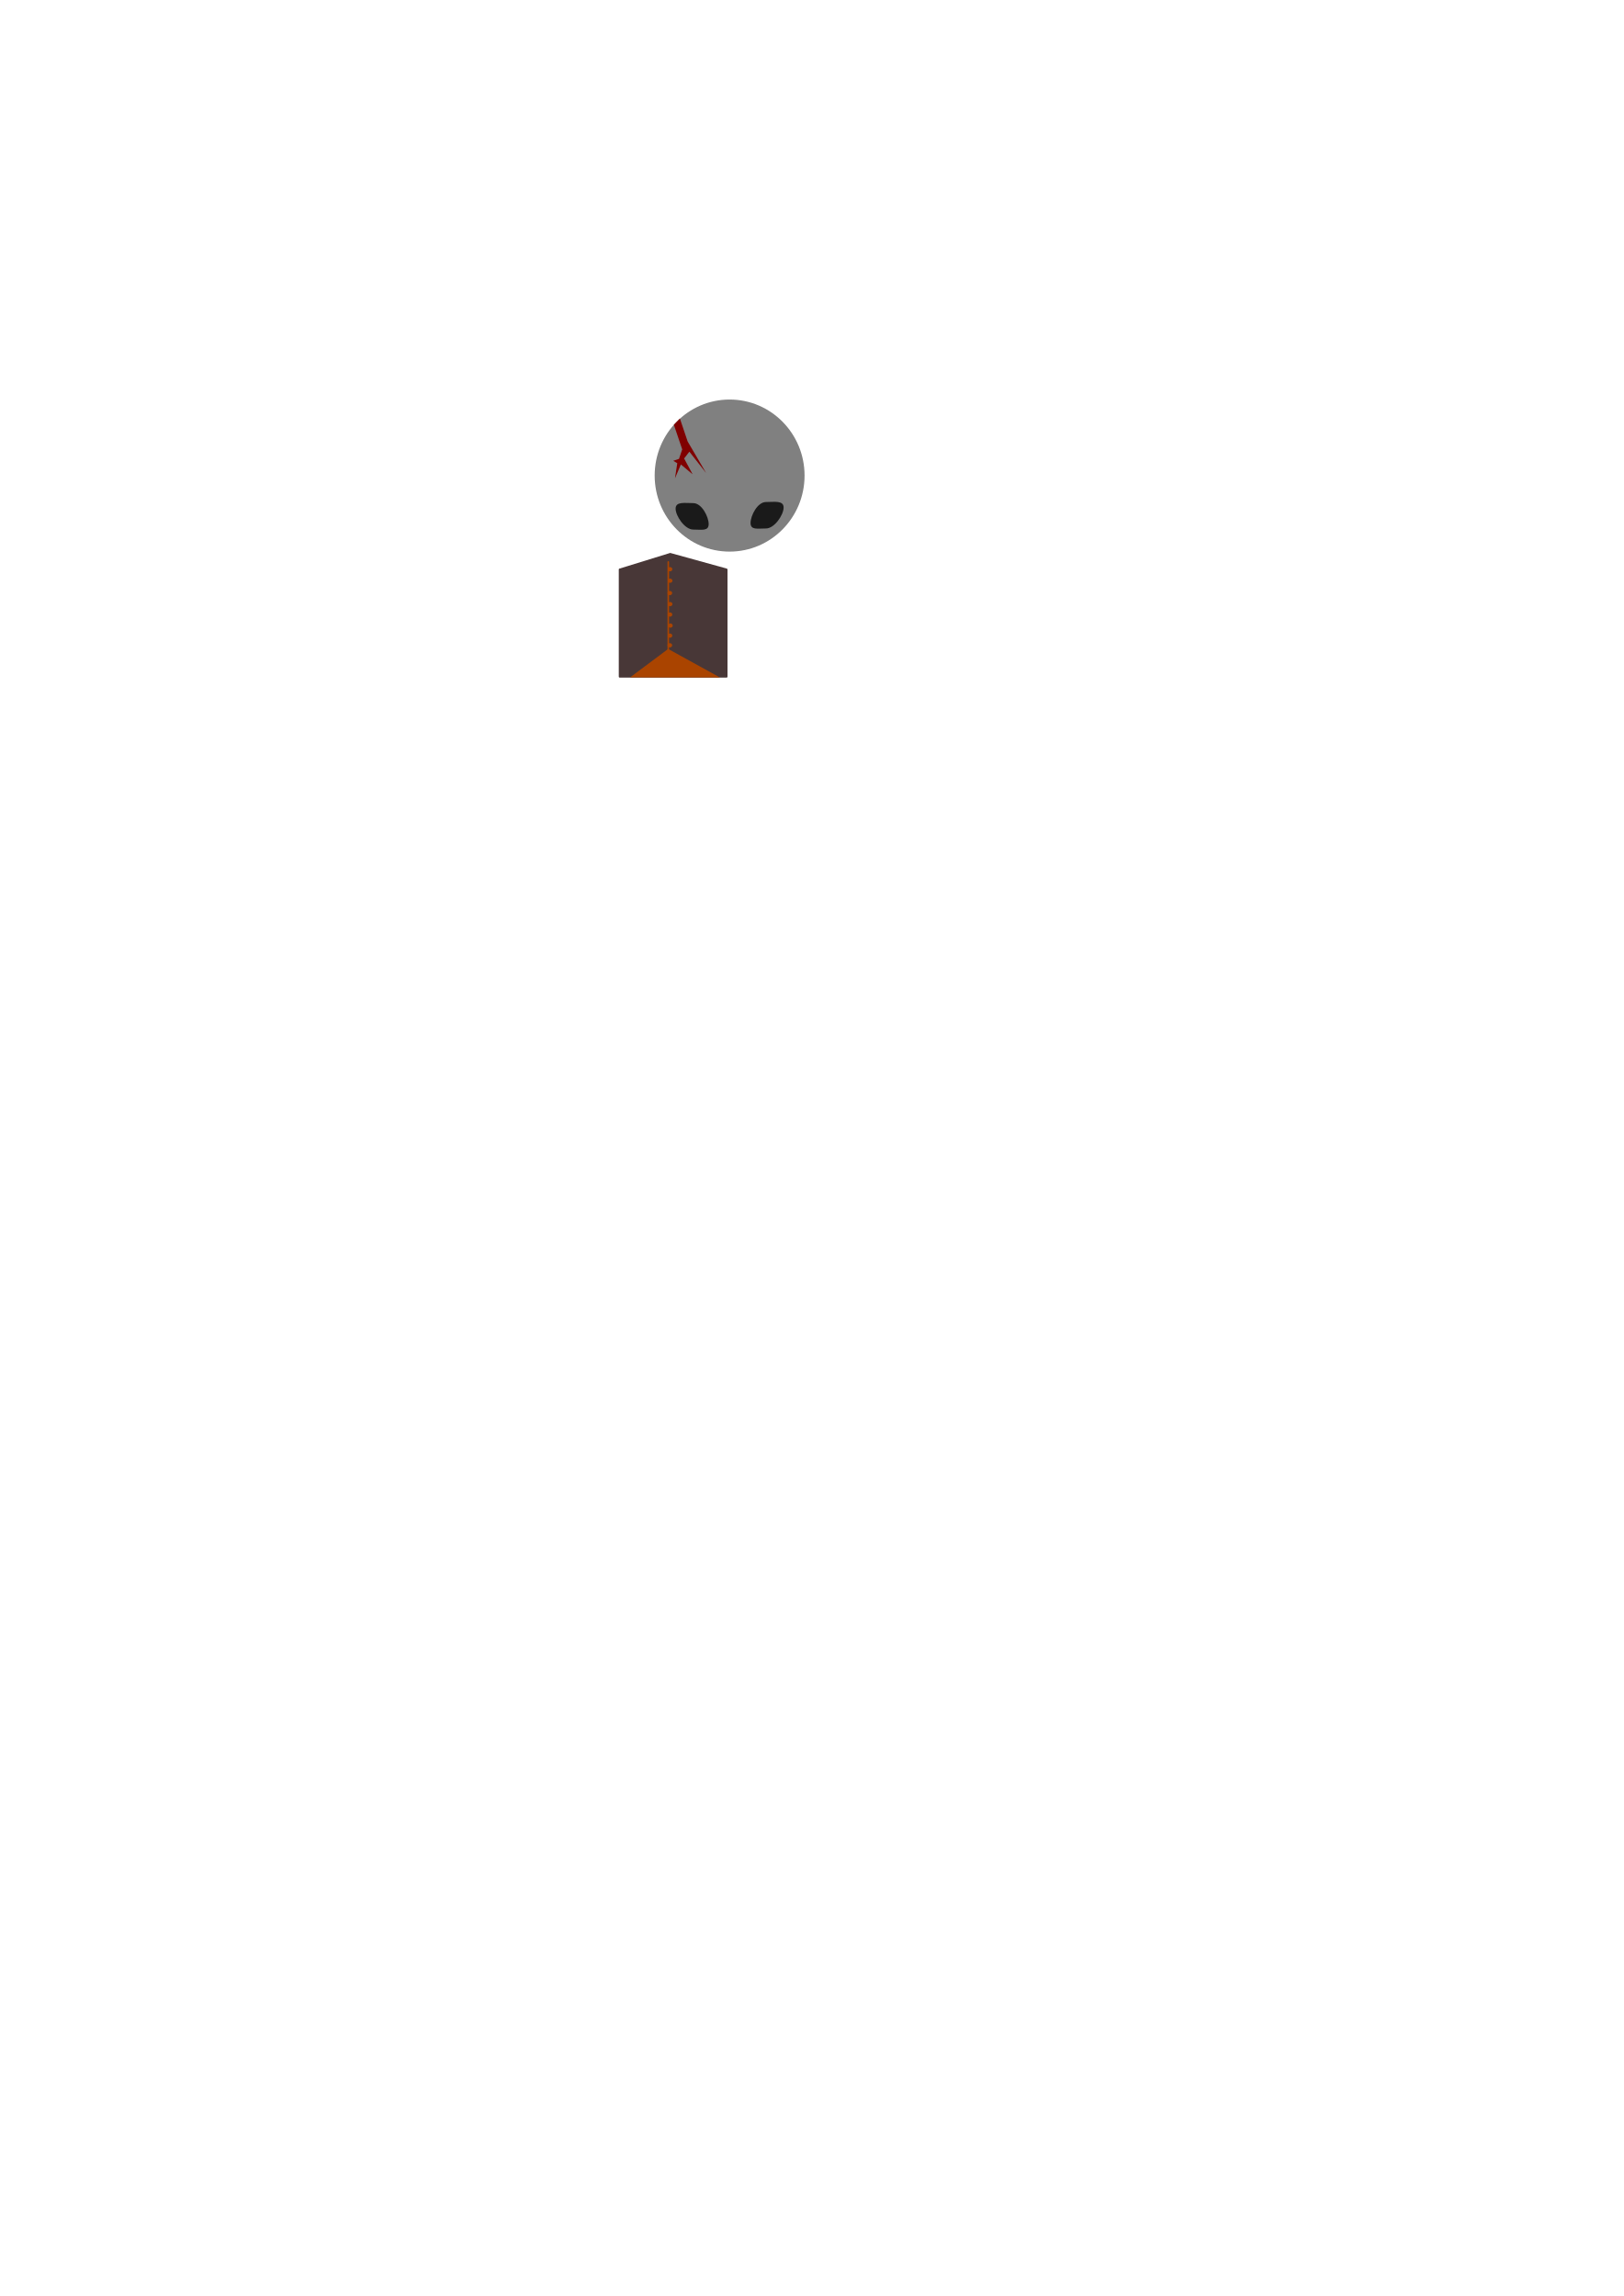
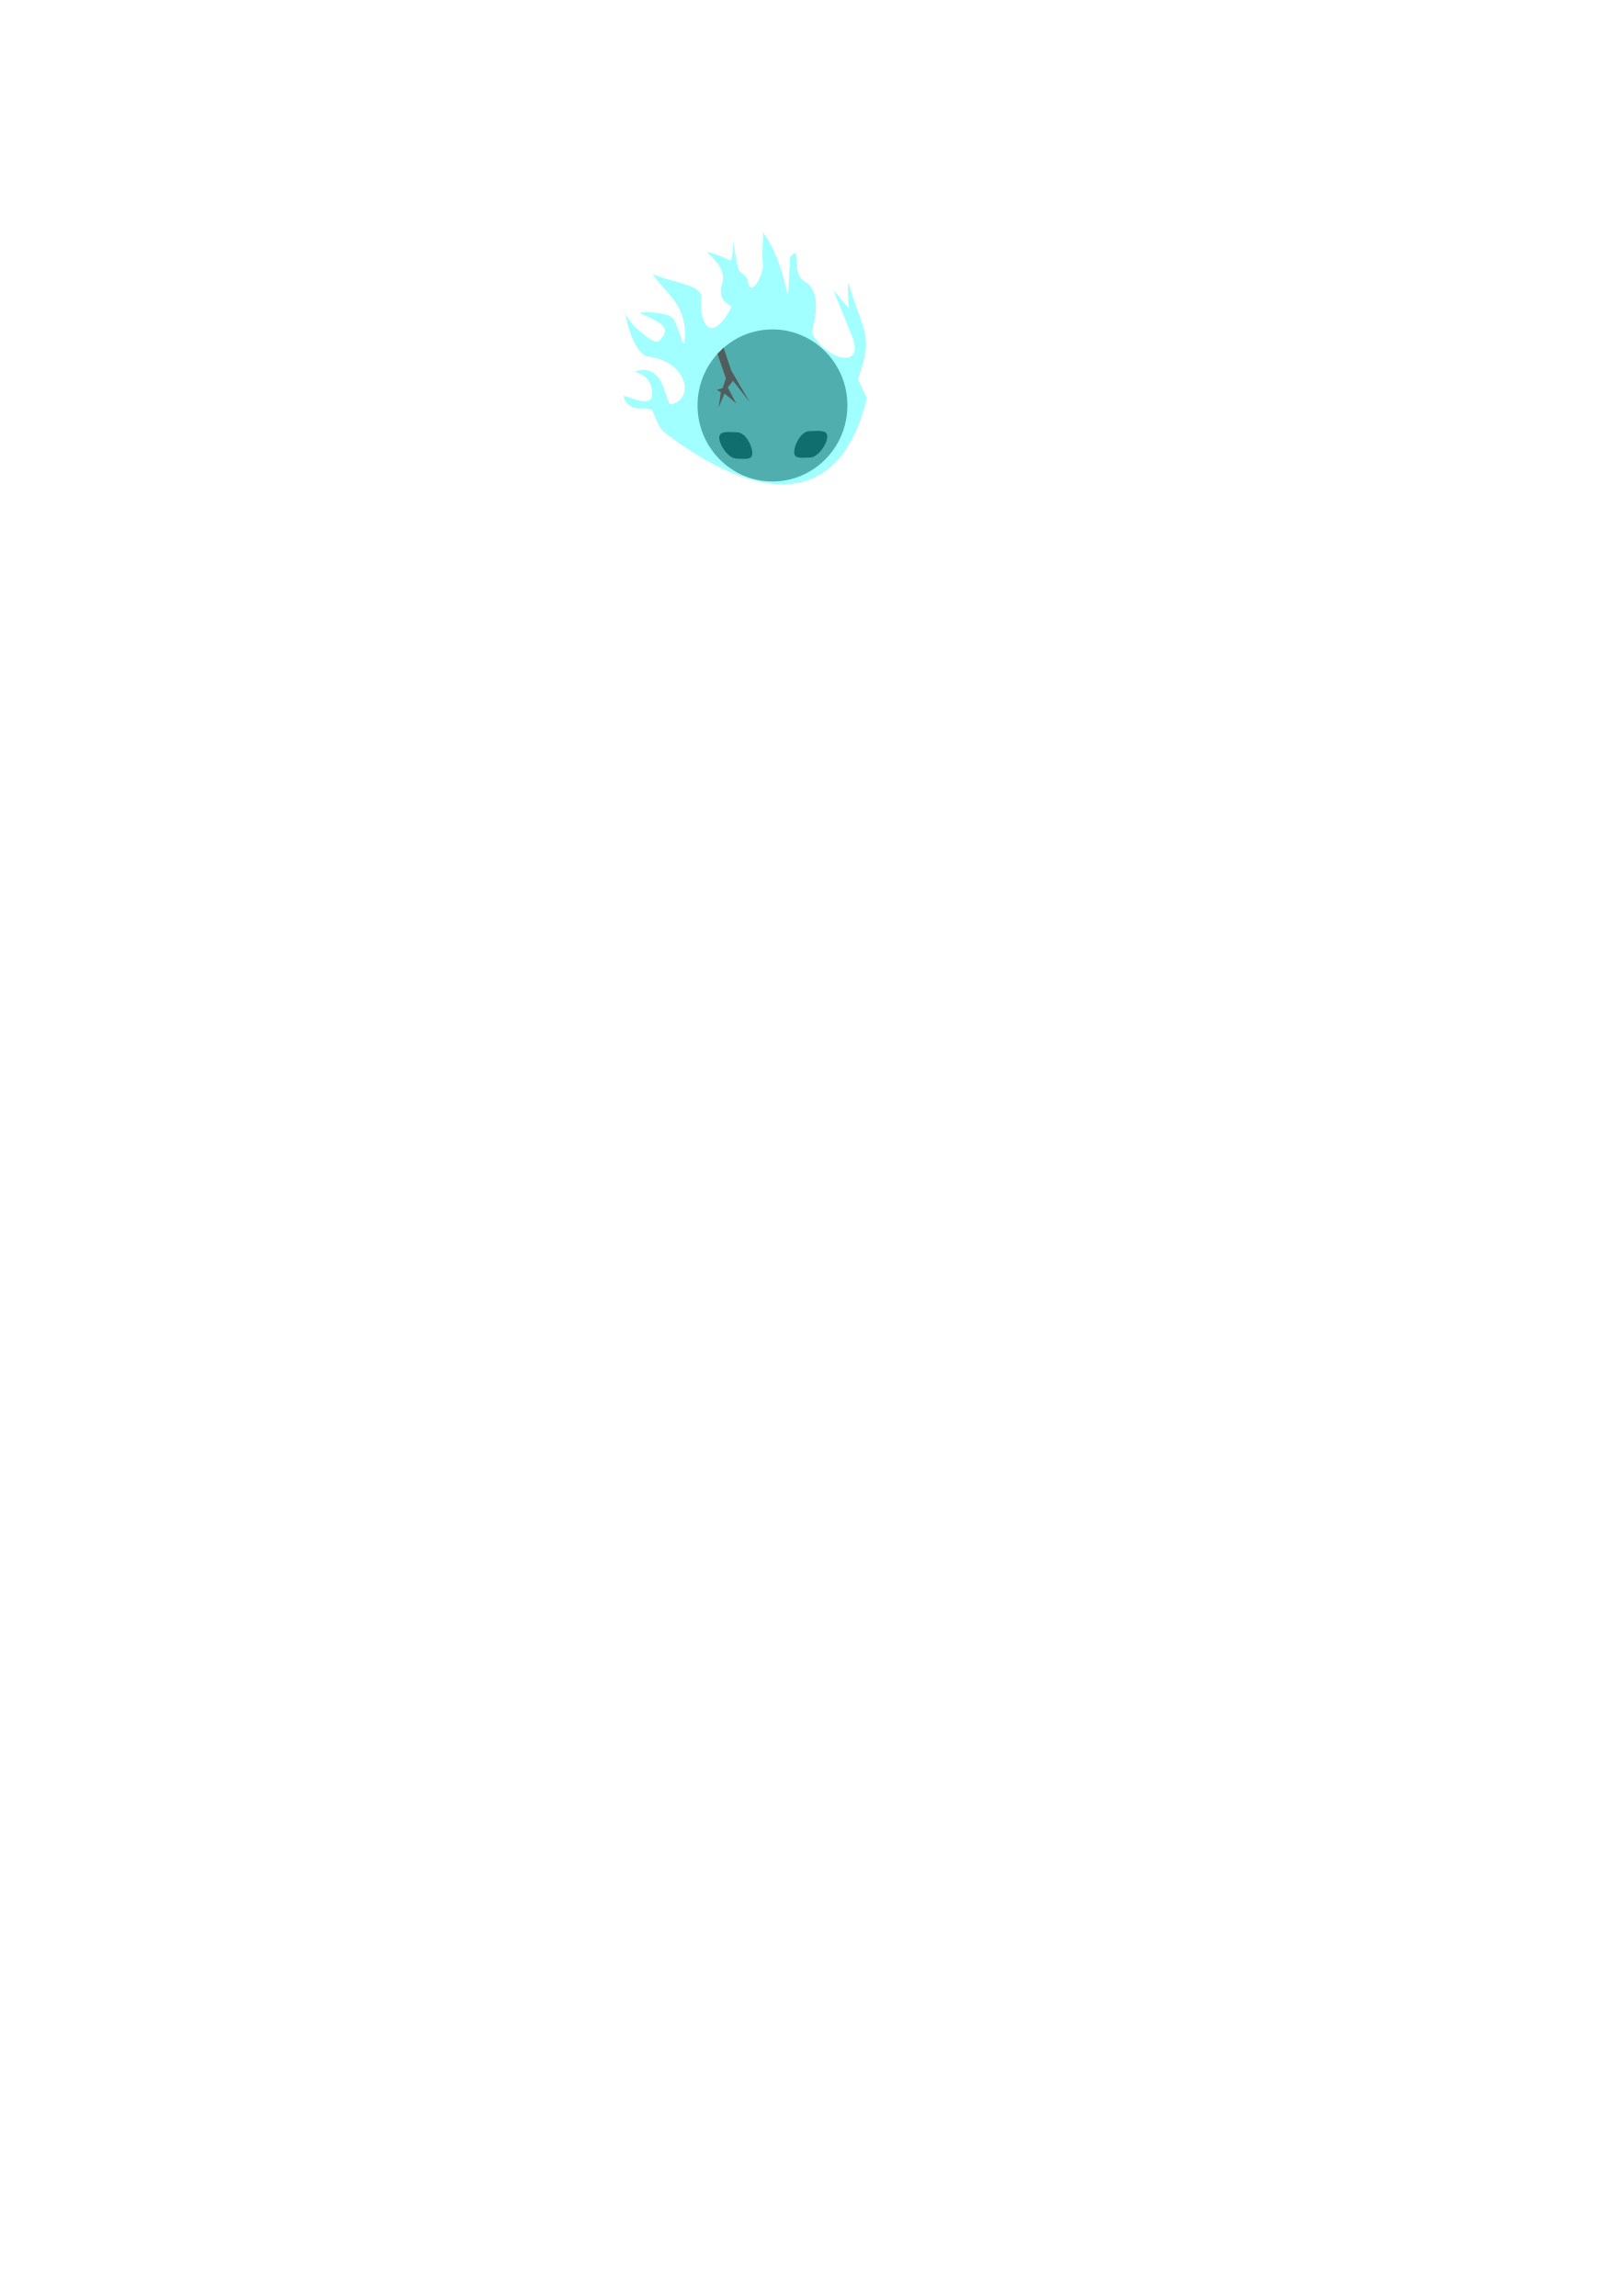
<svg xmlns="http://www.w3.org/2000/svg" width="210mm" height="297mm" viewBox="0 0 744.094 1052.362" id="svg4366" version="1.1">
  <defs id="defs4368" />
  <g id="layer1">
-     <path style="opacity:0;fill:#008080;fill-opacity:1;fill-rule:nonzero;stroke:none;stroke-width:2;stroke-linejoin:bevel;stroke-miterlimit:4;stroke-dasharray:none;stroke-opacity:1" d="m 310.119,181.683 c -8.017,-1.054 -11.283,-5.492 -10.706,-14.546 0.478,-7.512 3.358,-13.728 8.894,-19.197 11.558,-11.419 30.19,-11.31 41.716,0.245 6.077,6.092 8.574,12.128 8.572,20.72 -0.001,4.764 -0.161,5.856 -1.12,7.66 -1.268,2.385 -3.005,3.769 -5.939,4.732 -2.319,0.761 -36.165,1.077 -41.416,0.386 z" id="path4460" />
-     <path id="path5015" style="opacity:1;fill:#808080;fill-opacity:1;fill-rule:nonzero;stroke:none;stroke-width:2;stroke-linejoin:bevel;stroke-miterlimit:4;stroke-dasharray:none;stroke-opacity:1" d="M 368.706,217.976 A 34.345,34.85 0 0 1 334.361,252.826 34.345,34.85 0 0 1 300.015,217.976 34.345,34.85 0 0 1 334.361,183.126 34.345,34.85 0 0 1 368.706,217.976 Z" />
-     <g id="g5234">
-       <g id="g5227">
-         <path style="opacity:1;fill:#1a1a1a;fill-opacity:1;fill-rule:nonzero;stroke:none;stroke-width:2;stroke-linejoin:bevel;stroke-miterlimit:4;stroke-dasharray:none;stroke-opacity:1" d="m 324.764,240.2 c 0,3.347 -3.166,2.525 -7.071,2.525 -3.905,0 -8.081,-6.249 -8.081,-9.596 0,-3.347 4.176,-2.525 8.081,-2.525 3.905,0 7.071,6.249 7.071,9.596 z" id="path5017" />
-         <path style="opacity:1;fill:#1a1a1a;fill-opacity:1;fill-rule:nonzero;stroke:none;stroke-width:2;stroke-linejoin:bevel;stroke-miterlimit:4;stroke-dasharray:none;stroke-opacity:1" d="m 343.957,239.694 c 0,3.347 3.166,2.525 7.071,2.525 3.905,0 8.081,-6.249 8.081,-9.596 0,-3.347 -4.176,-2.525 -8.081,-2.525 -3.905,0 -7.071,6.249 -7.071,9.596 z" id="path5017-4" />
-         <path style="opacity:1;fill:#800000;fill-opacity:1;fill-rule:nonzero;stroke:none;stroke-width:2;stroke-linejoin:bevel;stroke-miterlimit:4;stroke-dasharray:none;stroke-opacity:1" d="m 323.575,216.774 -7.66,-9.75 -2.404,3.118 3.898,7.242 -5.387,-4.505 -2.706,6.379 1.058,-6.943 -1.843,-1.113 2.636,-0.883 1.47,-4.343 -3.824,-11.288 2.77,-2.845 3.546,10.513 z" id="path5043" />
+     <g id="g4220" transform="translate(20,-32.5)">
+       <path id="path4460" d="m 310.119,181.683 c -8.017,-1.054 -11.283,-5.492 -10.706,-14.546 0.478,-7.512 3.358,-13.728 8.894,-19.197 11.558,-11.419 30.19,-11.31 41.716,0.245 6.077,6.092 8.574,12.128 8.572,20.72 -0.001,4.764 -0.161,5.856 -1.12,7.66 -1.268,2.385 -3.005,3.769 -5.939,4.732 -2.319,0.761 -36.165,1.077 -41.416,0.386 z" style="opacity:0;fill:#008080;fill-opacity:1;fill-rule:nonzero;stroke:none;stroke-width:2;stroke-linejoin:bevel;stroke-miterlimit:4;stroke-dasharray:none;stroke-opacity:1" />
+       <path d="m 368.349,218.333 a 34.345,34.85 0 0 1 -34.345,34.85 34.345,34.85 0 0 1 -34.345,-34.85 34.345,34.85 0 0 1 34.345,-34.85 34.345,34.85 0 0 1 34.345,34.85 z" style="opacity:1;fill:#808080;fill-opacity:1;fill-rule:nonzero;stroke:none;stroke-width:2;stroke-linejoin:bevel;stroke-miterlimit:4;stroke-dasharray:none;stroke-opacity:1" id="path5015" />
+       <g id="g5234">
+         <g id="g5227">
+           <path id="path5017" d="m 324.764,240.2 c 0,3.347 -3.166,2.525 -7.071,2.525 -3.905,0 -8.081,-6.249 -8.081,-9.596 0,-3.347 4.176,-2.525 8.081,-2.525 3.905,0 7.071,6.249 7.071,9.596 z" style="opacity:1;fill:#1a1a1a;fill-opacity:1;fill-rule:nonzero;stroke:none;stroke-width:2;stroke-linejoin:bevel;stroke-miterlimit:4;stroke-dasharray:none;stroke-opacity:1" />
+           <path id="path5017-4" d="m 343.957,239.694 c 0,3.347 3.166,2.525 7.071,2.525 3.905,0 8.081,-6.249 8.081,-9.596 0,-3.347 -4.176,-2.525 -8.081,-2.525 -3.905,0 -7.071,6.249 -7.071,9.596 z" style="opacity:1;fill:#1a1a1a;fill-opacity:1;fill-rule:nonzero;stroke:none;stroke-width:2;stroke-linejoin:bevel;stroke-miterlimit:4;stroke-dasharray:none;stroke-opacity:1" />
+           <path id="path5043" d="m 323.575,216.774 -7.66,-9.75 -2.404,3.118 3.898,7.242 -5.387,-4.505 -2.706,6.379 1.058,-6.943 -1.843,-1.113 2.636,-0.883 1.47,-4.343 -3.824,-11.288 2.77,-2.845 3.546,10.513 z" style="opacity:1;fill:#800000;fill-opacity:1;fill-rule:nonzero;stroke:none;stroke-width:2;stroke-linejoin:bevel;stroke-miterlimit:4;stroke-dasharray:none;stroke-opacity:1" />
+         </g>
      </g>
+       <path id="path3415" d="m 271.071,202.719 c 14.158,-4.576 13.66,15.856 16.538,15.113 11.34,-2.927 6.616,-19.779 -10.234,-21.861 -8.178,-1.01 -11.275,-22.098 -11.275,-22.098 -0.761,3.903 9.741,14.004 14.613,15.279 1.422,0.372 4.822,-3.616 3.788,-6.235 -1.139,-2.886 -10.715,-6.574 -10.715,-6.574 -3.219,-1.164 12.308,-1.267 14.734,2.237 2.819,4.072 3.764,12.186 5.196,11.181 1.888,-17.602 -8.691,-22.492 -14.648,-31.674 9.913,4.351 23.022,4.681 22.377,11.306 -1.227,12.599 5.123,20.798 13.778,3.714 0.331,-0.653 -7.155,-2.016 -4.27,-10.88 2.27,-6.972 -6.748,-13.848 -6.748,-13.848 -0.72,-1.042 5.829,1.12 10.335,3.465 1.255,0.653 1.506,-8.625 1.506,-8.625 0,0 1.866,12.71 2.787,13.534 2.092,1.87 3.647,2.552 3.957,4.758 1.136,8.092 7.539,-3.475 6.81,-8.437 -0.598,-4.072 0.184,-8.82 0.068,-14.187 14.106,19.997 10.324,46.706 12.451,11.397 5.788,-6.601 -0.508,7.158 6.815,11.364 9.172,5.267 2.888,22.636 3.175,23.255 5.741,12.386 24.838,17.697 18.212,1.379 l -8.45,-20.81 7.296,8.638 c 0,0 -1.088,-8.12 -0.378,-12.114 6.372,22.34 12.07,23.822 4.352,44.182 l 4.123,8.837 c -13.984,57.639 -58.159,42.337 -92.674,15.737 -2.436,-1.877 -4.077,-5.955 -5.452,-9.765 -1.215,-3.365 -10.793,2.207 -13.386,-6.852 -0.464,-1.622 13.386,6.852 13.131,-1.375 -0.26,-8.385 -6.692,-9.013 -7.811,-10.041 z" style="opacity:1;fill:#00ffff;fill-opacity:0.365;fill-rule:nonzero;stroke:none;stroke-width:2;stroke-linejoin:bevel;stroke-miterlimit:4;stroke-dasharray:none;stroke-opacity:1" />
    </g>
-     <path style="opacity:1;fill:#483737;fill-opacity:1;fill-rule:nonzero;stroke:none;stroke-width:2;stroke-linejoin:bevel;stroke-miterlimit:4;stroke-dasharray:none;stroke-opacity:1" d="m 284.013,260.576 23.129,-7.143 25.808,7.143 c 0.236,0.065 0.442,0.197 0.442,0.442 l 0,49.116 c 0,0.245 -0.197,0.442 -0.442,0.442 l -48.938,0 c -0.245,0 -0.442,-0.197 -0.442,-0.442 l 0,-49.116 c 0,-0.245 0.197,-0.442 0.442,-0.442 z" id="rect5046" />
-     <rect style="opacity:1;fill:#aa4400;fill-opacity:1;fill-rule:nonzero;stroke:none;stroke-width:2;stroke-linejoin:bevel;stroke-miterlimit:4;stroke-dasharray:none;stroke-opacity:1" id="rect5049" width="0.714" height="51.607" x="305.893" y="257.184" ry="0.357" />
-     <ellipse style="opacity:1;fill:#aa4400;fill-opacity:1;fill-rule:nonzero;stroke:none;stroke-width:2;stroke-linejoin:bevel;stroke-miterlimit:4;stroke-dasharray:none;stroke-opacity:1" id="path5051-4" cx="307.045" cy="260.897" rx="1.071" ry="0.982" />
-     <ellipse style="opacity:1;fill:#aa4400;fill-opacity:1;fill-rule:nonzero;stroke:none;stroke-width:2;stroke-linejoin:bevel;stroke-miterlimit:4;stroke-dasharray:none;stroke-opacity:1" id="path5051-4-7" cx="307.087" cy="266.164" rx="1.071" ry="0.982" />
-     <ellipse style="opacity:1;fill:#aa4400;fill-opacity:1;fill-rule:nonzero;stroke:none;stroke-width:2;stroke-linejoin:bevel;stroke-miterlimit:4;stroke-dasharray:none;stroke-opacity:1" id="path5051-4-6" cx="306.96" cy="271.83" rx="1.071" ry="0.982" />
-     <ellipse style="opacity:1;fill:#aa4400;fill-opacity:1;fill-rule:nonzero;stroke:none;stroke-width:2;stroke-linejoin:bevel;stroke-miterlimit:4;stroke-dasharray:none;stroke-opacity:1" id="path5051-4-3" cx="307.086" cy="276.881" rx="1.071" ry="0.982" />
-     <ellipse style="opacity:1;fill:#aa4400;fill-opacity:1;fill-rule:nonzero;stroke:none;stroke-width:2;stroke-linejoin:bevel;stroke-miterlimit:4;stroke-dasharray:none;stroke-opacity:1" id="path5051-4-3-1" cx="307.023" cy="281.679" rx="1.071" ry="0.982" />
-     <ellipse style="opacity:1;fill:#aa4400;fill-opacity:1;fill-rule:nonzero;stroke:none;stroke-width:2;stroke-linejoin:bevel;stroke-miterlimit:4;stroke-dasharray:none;stroke-opacity:1" id="path5051-4-3-7" cx="307.213" cy="286.73" rx="1.071" ry="0.982" />
-     <ellipse style="opacity:1;fill:#aa4400;fill-opacity:1;fill-rule:nonzero;stroke:none;stroke-width:2;stroke-linejoin:bevel;stroke-miterlimit:4;stroke-dasharray:none;stroke-opacity:1" id="path5051-4-3-5" cx="307.023" cy="291.339" rx="1.071" ry="0.982" />
-     <ellipse style="opacity:1;fill:#aa4400;fill-opacity:1;fill-rule:nonzero;stroke:none;stroke-width:2;stroke-linejoin:bevel;stroke-miterlimit:4;stroke-dasharray:none;stroke-opacity:1" id="path5051-4-3-9" cx="306.96" cy="295.758" rx="1.071" ry="0.982" />
-     <path style="opacity:1;fill:#aa4400;fill-opacity:1;fill-rule:nonzero;stroke:none;stroke-width:2;stroke-linejoin:bevel;stroke-miterlimit:4;stroke-dasharray:none;stroke-opacity:1" d="m 329.955,310.532 -41.237,-0.034 17.474,-13.057 z" id="path5224" />
  </g>
</svg>
